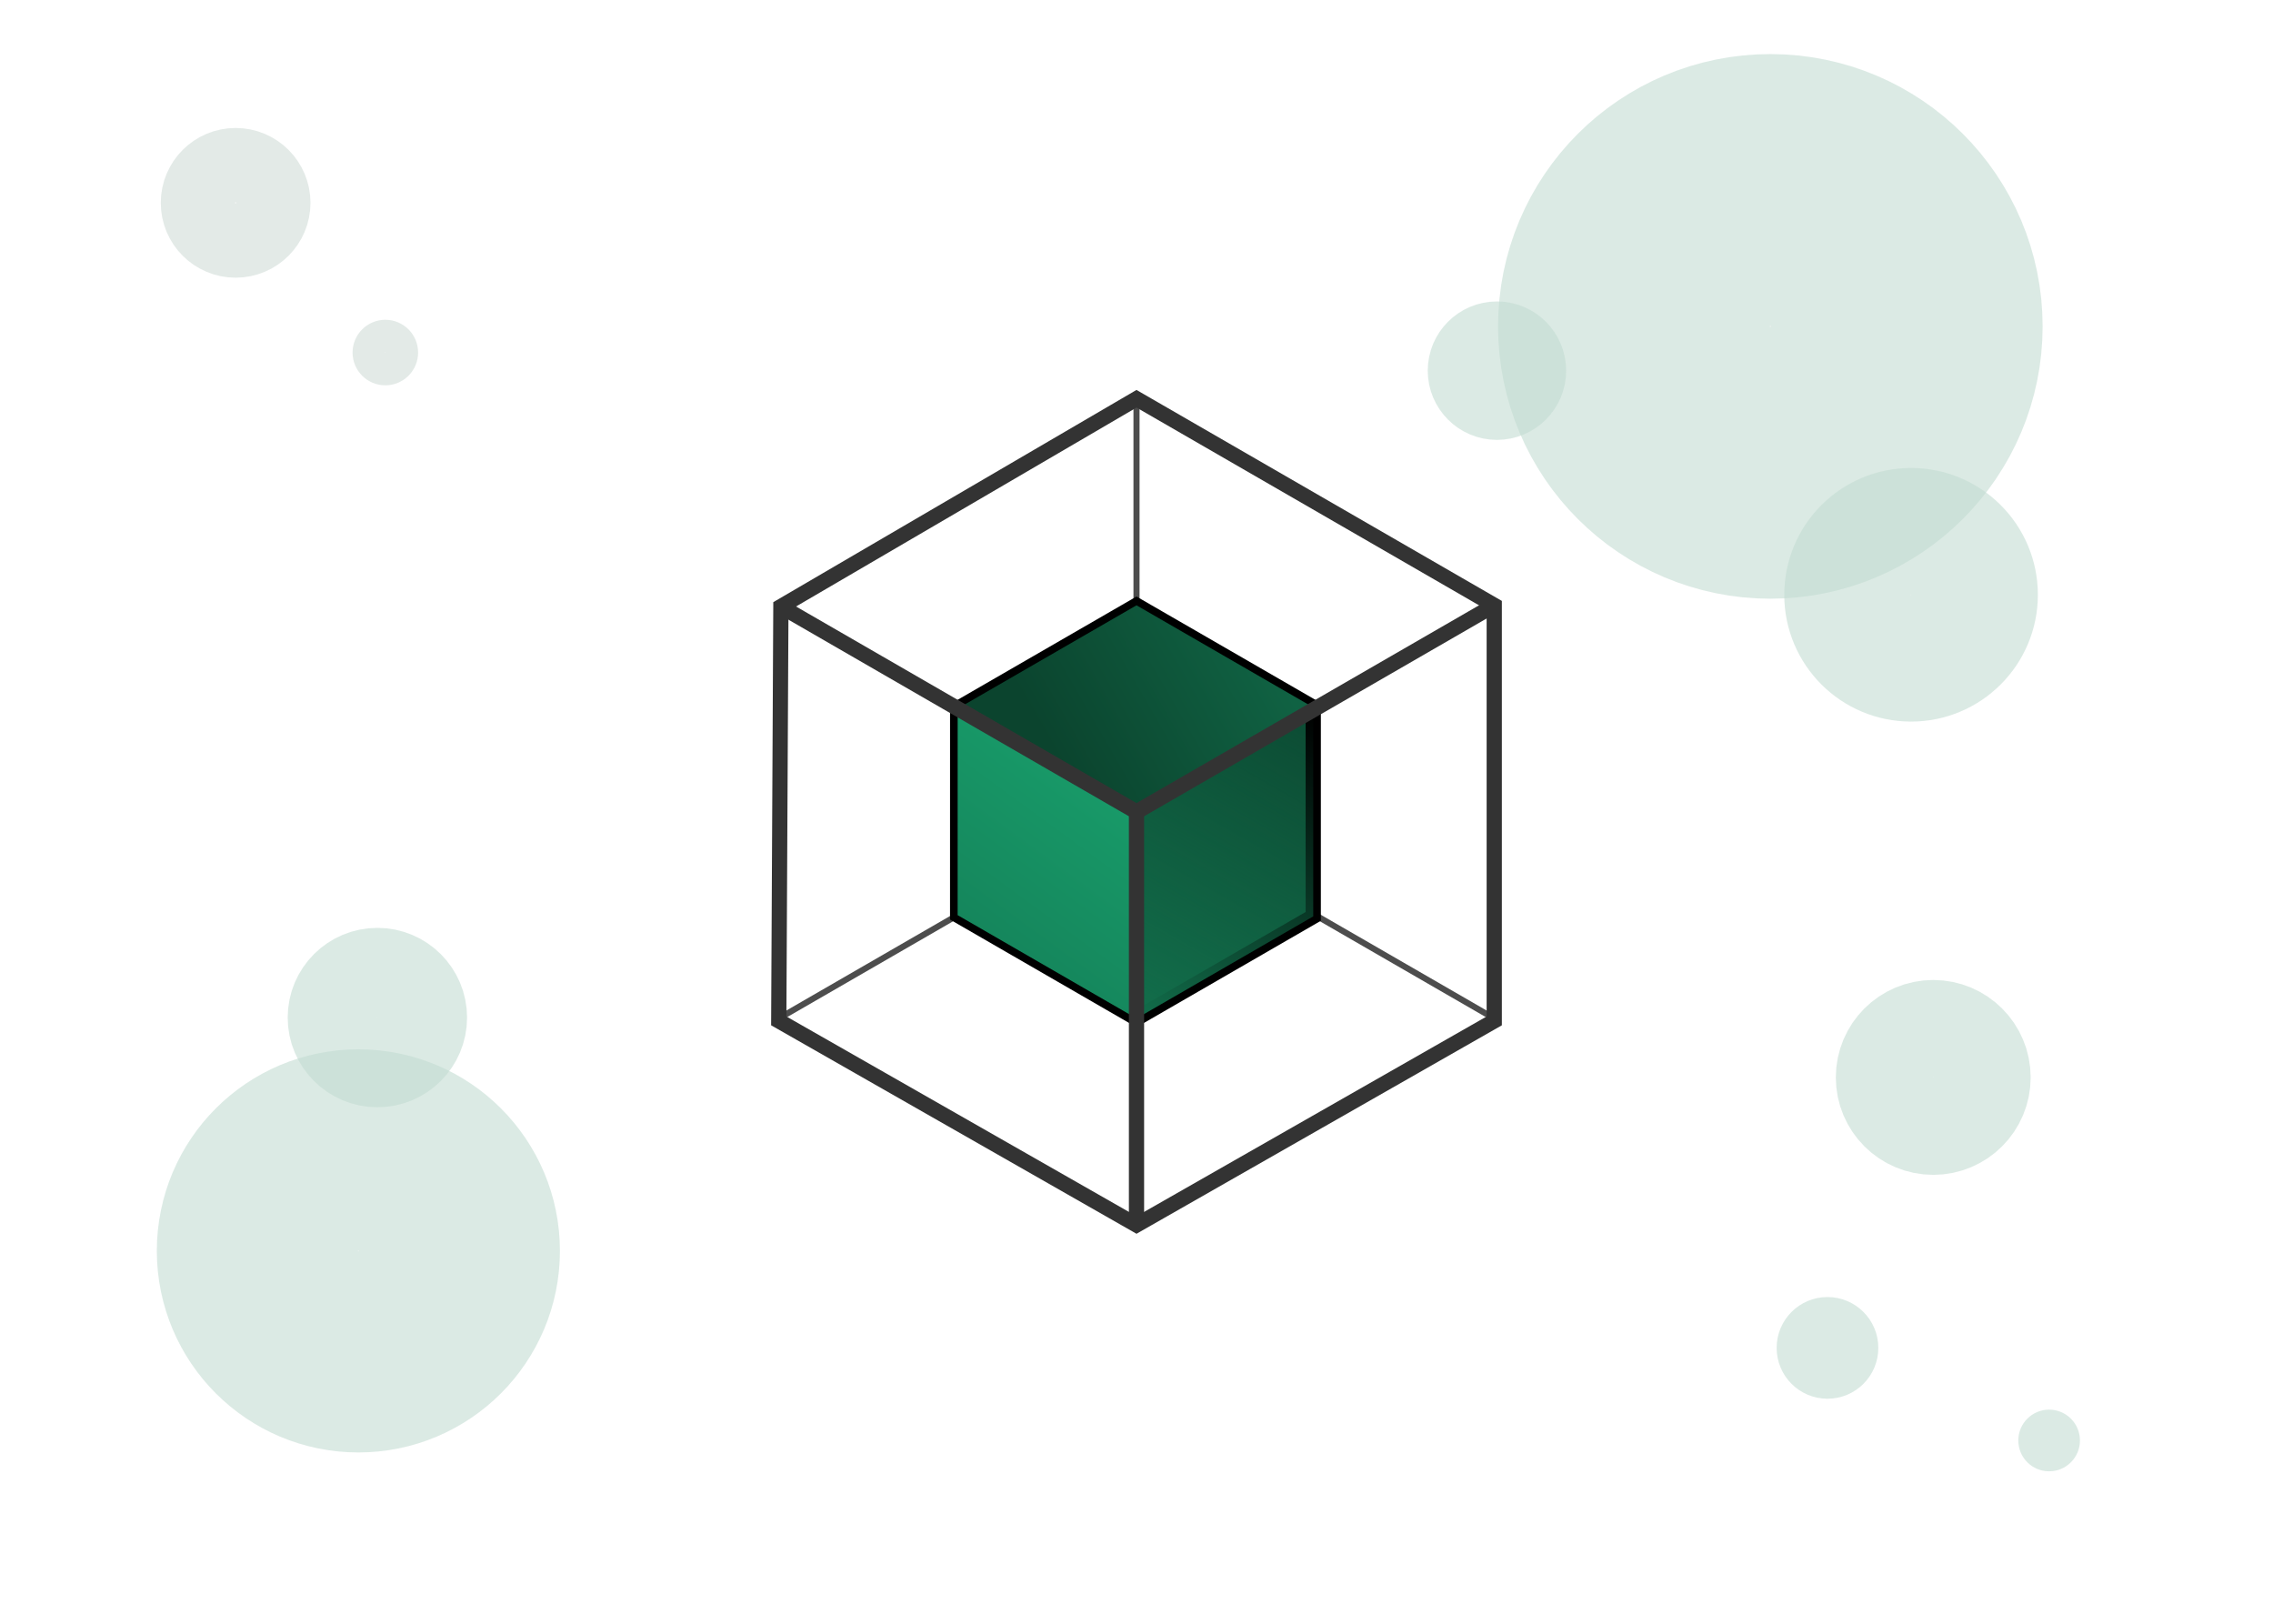
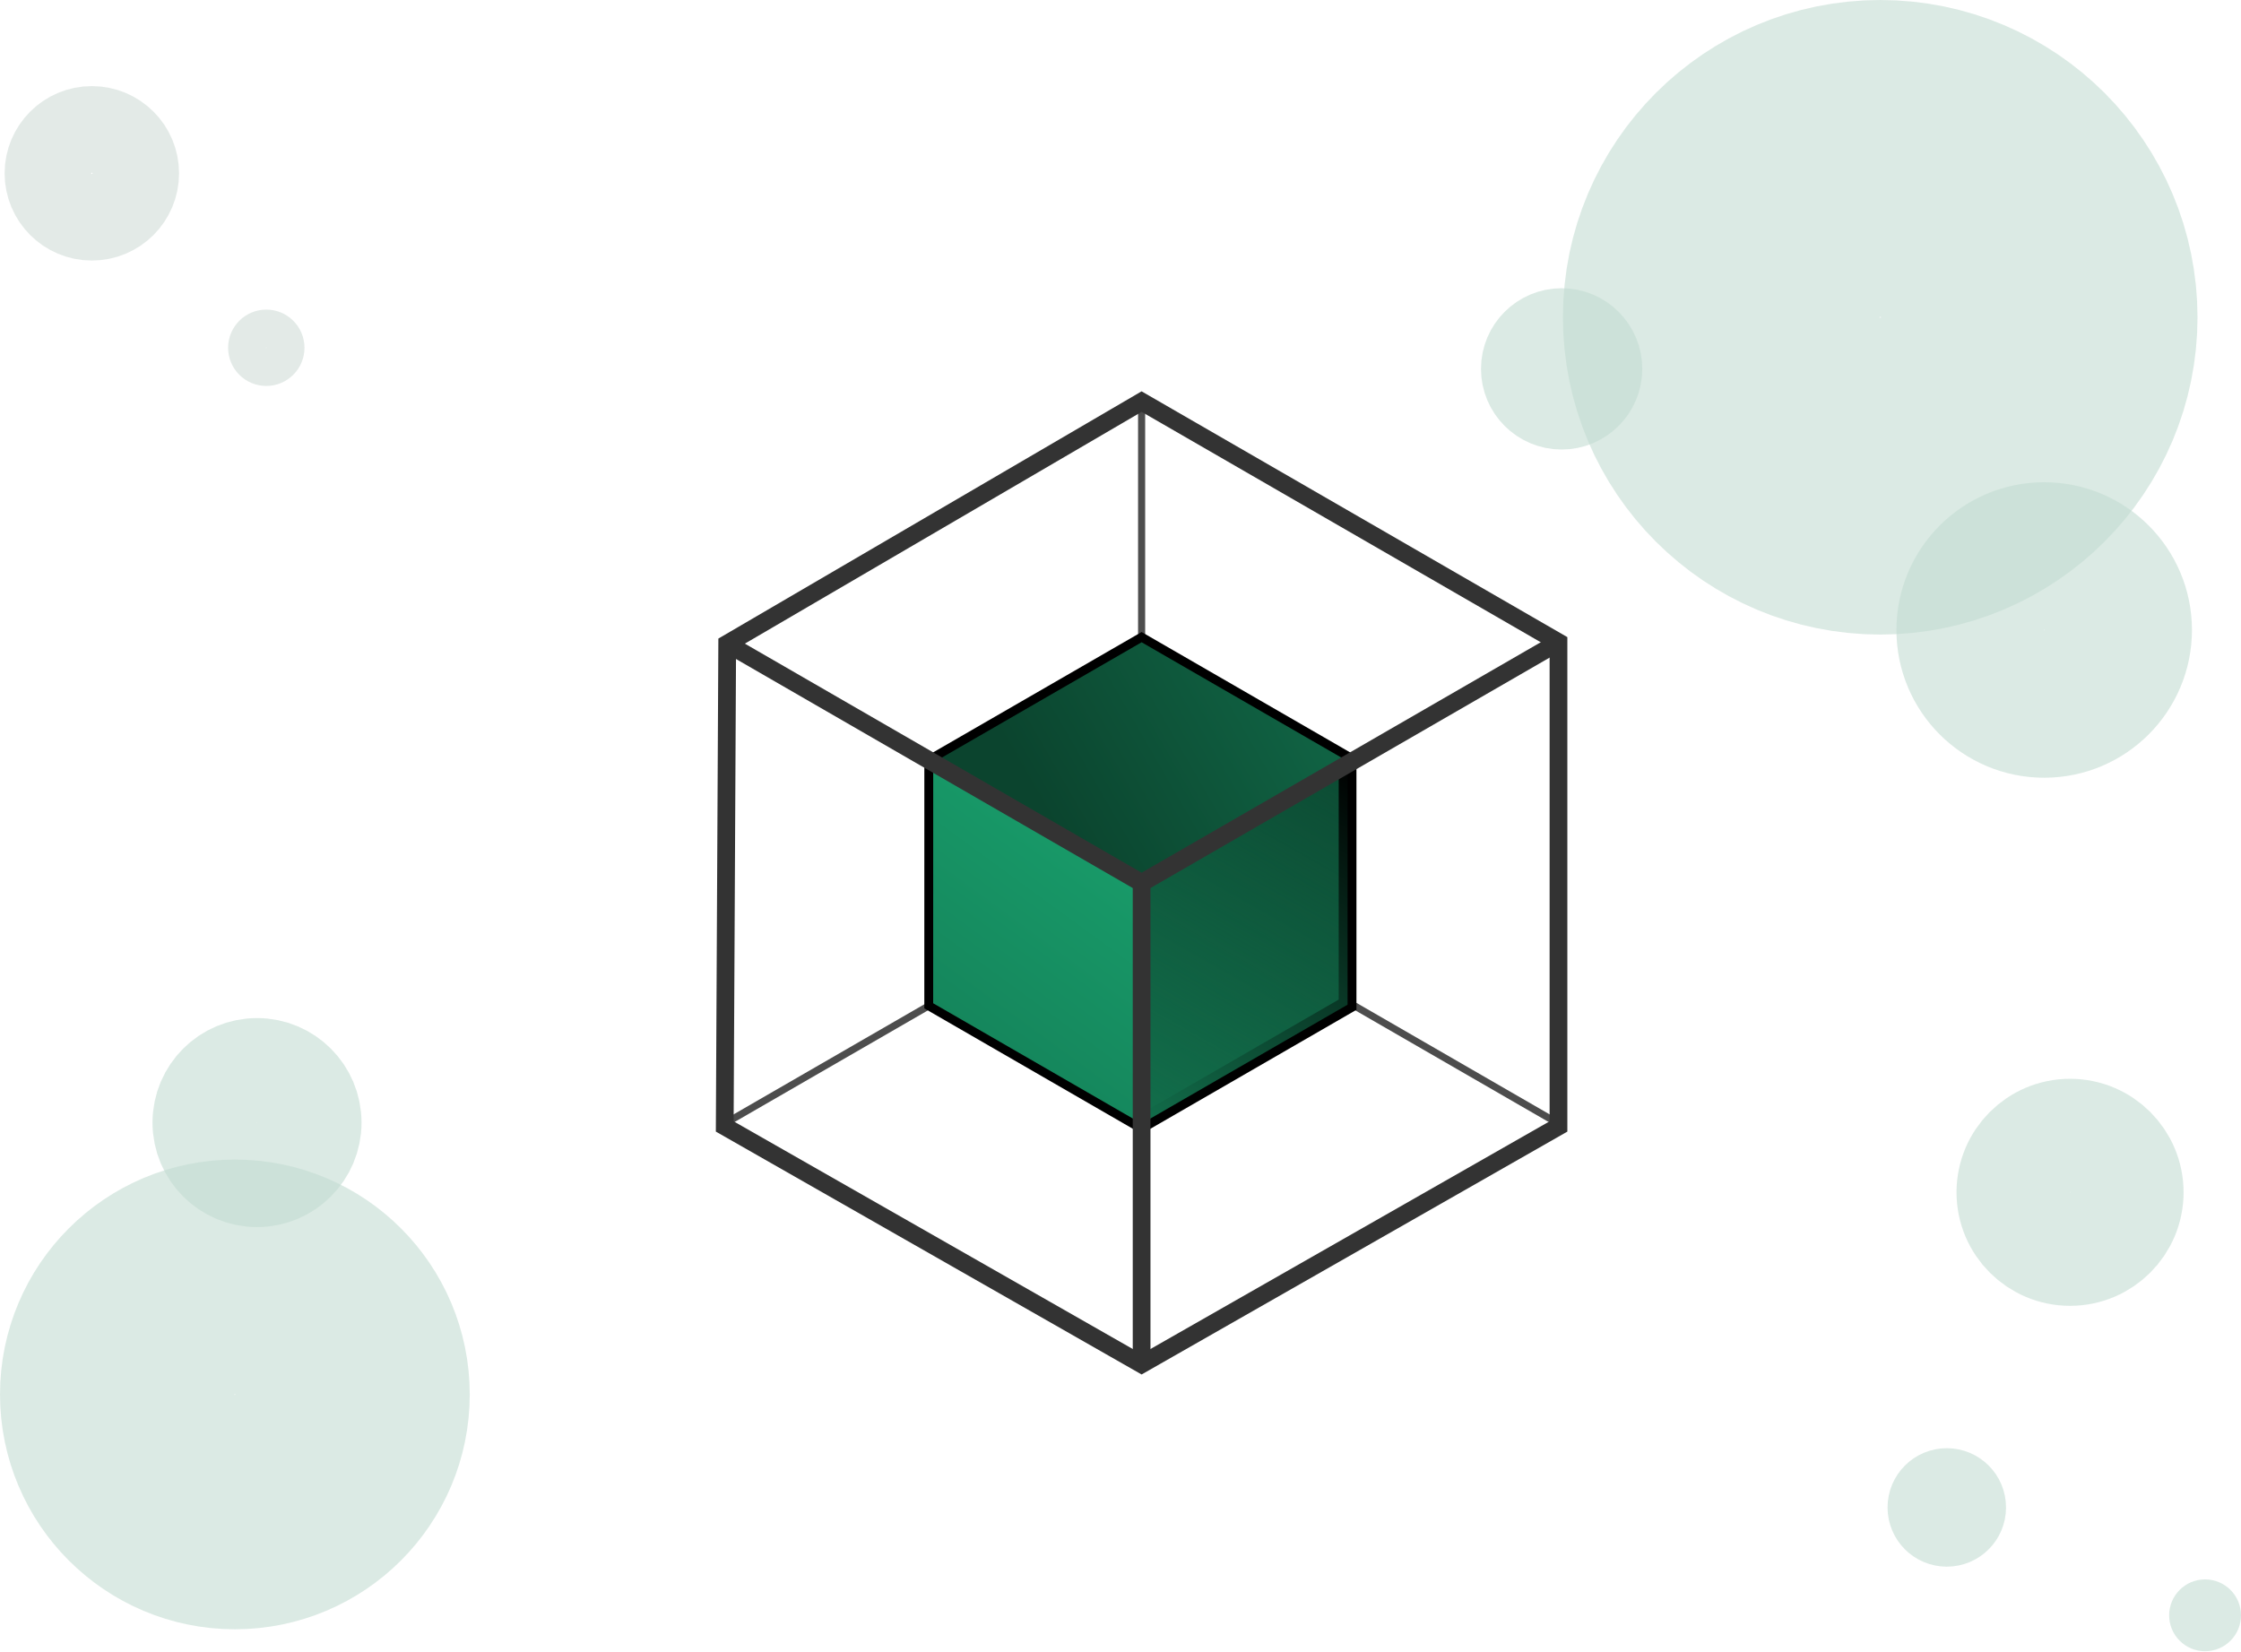
- <svg xmlns="http://www.w3.org/2000/svg" xmlns:xlink="http://www.w3.org/1999/xlink" width="197.556mm" height="141.111mm" viewBox="0 0 700 500" id="svg2" version="1.1">
-   <defs id="defs4">
+ <svg xmlns="http://www.w3.org/2000/svg" xmlns:xlink="http://www.w3.org/1999/xlink" width="167.149mm" height="123.167mm" viewBox="0 0 167.149 123.167" version="1.1" id="svg976">
+   <defs id="defs970">
+     <linearGradient gradientTransform="matrix(0.2822222,0,0,0.2822222,-337.0306,13.88418)" xlink:href="#linearGradient65595" id="linearGradient65589" x1="1088.82" y1="99.471" x2="1151.203" y2="63.454" gradientUnits="userSpaceOnUse" />
    <linearGradient id="linearGradient65595">
      <stop style="stop-color:#0b442e;stop-opacity:1" offset="0" id="stop65591" />
      <stop style="stop-color:#106243;stop-opacity:1" offset="1" id="stop65593" />
    </linearGradient>
+     <linearGradient gradientTransform="matrix(0.2822222,0,0,0.2822222,-337.0306,13.88418)" xlink:href="#linearGradient65507" id="linearGradient65509" x1="1056.303" y1="144.756" x2="1102.808" y2="81.144" gradientUnits="userSpaceOnUse" />
+     <linearGradient id="linearGradient65507">
+       <stop style="stop-color:#15865c;stop-opacity:1" offset="0" id="stop65503" />
+       <stop style="stop-color:#19a16d;stop-opacity:1" offset="1" id="stop65505" />
+     </linearGradient>
+     <linearGradient gradientTransform="matrix(0.2822222,0,0,0.2822222,-337.0306,13.88418)" xlink:href="#linearGradient65581" id="linearGradient65575" x1="1111.391" y1="176.56" x2="1165.82" y2="80.77" gradientUnits="userSpaceOnUse" />
    <linearGradient id="linearGradient65581">
      <stop style="stop-color:#126e4b;stop-opacity:1;" offset="0" id="stop65577" />
      <stop style="stop-color:#126e4b;stop-opacity:0;" offset="1" id="stop65579" />
    </linearGradient>
-     <linearGradient id="linearGradient65507">
-       <stop style="stop-color:#15865c;stop-opacity:1" offset="0" id="stop65503" />
-       <stop style="stop-color:#19a16d;stop-opacity:1" offset="1" id="stop65505" />
-     </linearGradient>
-     <linearGradient id="linearGradient5390">
-       <stop id="stop5386" offset="0" style="stop-color:#4c98ff;stop-opacity:1" />
-       <stop id="stop5388" offset="1" style="stop-color:#14559b;stop-opacity:1" />
-     </linearGradient>
-     <clipPath id="clipPath5452" clipPathUnits="userSpaceOnUse">
-       <rect transform="rotate(30)" y="-45.135" x="-3.335" height="211.667" width="476.25" id="rect5454" style="opacity:1;fill:url(#linearGradient5456);fill-opacity:1;stroke:none;stroke-width:1.96;stroke-linecap:round;stroke-linejoin:round;stroke-miterlimit:39.3;stroke-dasharray:none;stroke-opacity:1" />
-     </clipPath>
-     <linearGradient y2="166.976" x2="236.613" y1="-43.179" x1="236.613" gradientTransform="matrix(1.004106,0,0,1.009286,0.01369393,-1.546381)" gradientUnits="userSpaceOnUse" id="linearGradient5456" xlink:href="#linearGradient5390" />
-     <clipPath id="clipPath5458" clipPathUnits="userSpaceOnUse">
-       <rect transform="rotate(30)" y="-45.135" x="-3.335" height="211.667" width="476.25" id="rect5460" style="opacity:1;fill:url(#linearGradient5456);fill-opacity:1;stroke:none;stroke-width:1.96;stroke-linecap:round;stroke-linejoin:round;stroke-miterlimit:39.3;stroke-dasharray:none;stroke-opacity:1" />
-     </clipPath>
-     <clipPath id="clipPath5464" clipPathUnits="userSpaceOnUse">
-       <rect transform="rotate(30)" y="-45.135" x="-3.335" height="211.667" width="476.25" id="rect5466" style="opacity:1;fill:url(#linearGradient5456);fill-opacity:1;stroke:none;stroke-width:1.96;stroke-linecap:round;stroke-linejoin:round;stroke-miterlimit:39.3;stroke-dasharray:none;stroke-opacity:1" />
-     </clipPath>
-     <clipPath id="clipPath5470" clipPathUnits="userSpaceOnUse">
-       <rect transform="rotate(30)" y="-45.135" x="-3.335" height="211.667" width="476.25" id="rect5472" style="opacity:1;fill:url(#linearGradient5456);fill-opacity:1;stroke:none;stroke-width:1.96;stroke-linecap:round;stroke-linejoin:round;stroke-miterlimit:39.3;stroke-dasharray:none;stroke-opacity:1" />
-     </clipPath>
-     <clipPath id="clipPath5476" clipPathUnits="userSpaceOnUse">
-       <rect transform="rotate(30)" y="-45.135" x="-3.335" height="211.667" width="476.25" id="rect5478" style="opacity:1;fill:url(#linearGradient5456);fill-opacity:1;stroke:none;stroke-width:1.96;stroke-linecap:round;stroke-linejoin:round;stroke-miterlimit:39.3;stroke-dasharray:none;stroke-opacity:1" />
-     </clipPath>
-     <clipPath id="clipPath5482" clipPathUnits="userSpaceOnUse">
-       <rect transform="rotate(30)" y="-45.135" x="-3.335" height="211.667" width="476.25" id="rect5484" style="opacity:1;fill:url(#linearGradient5456);fill-opacity:1;stroke:none;stroke-width:1.96;stroke-linecap:round;stroke-linejoin:round;stroke-miterlimit:39.3;stroke-dasharray:none;stroke-opacity:1" />
-     </clipPath>
-     <linearGradient id="linearGradient2795">
-       <stop style="stop-color:#b8b8b8;stop-opacity:0.498;" offset="0" id="stop2797" />
-       <stop style="stop-color:#7f7f7f;stop-opacity:0;" offset="1" id="stop2799" />
-     </linearGradient>
-     <linearGradient id="linearGradient2787">
-       <stop style="stop-color:#7f7f7f;stop-opacity:0.5;" offset="0" id="stop2789" />
-       <stop style="stop-color:#7f7f7f;stop-opacity:0;" offset="1" id="stop2791" />
-     </linearGradient>
-     <linearGradient id="linearGradient3676">
-       <stop style="stop-color:#b2b2b2;stop-opacity:0.5;" offset="0" id="stop3678" />
-       <stop style="stop-color:#b3b3b3;stop-opacity:0;" offset="1" id="stop3680" />
-     </linearGradient>
-     <linearGradient id="linearGradient3236">
-       <stop style="stop-color:#f4f4f4;stop-opacity:1" offset="0" id="stop3244" />
-       <stop style="stop-color:white;stop-opacity:1" offset="1" id="stop3240" />
-     </linearGradient>
-     <linearGradient id="linearGradient4671">
-       <stop style="stop-color:#ffd43b;stop-opacity:1;" offset="0" id="stop4673" />
-       <stop style="stop-color:#ffe873;stop-opacity:1" offset="1" id="stop4675" />
-     </linearGradient>
-     <linearGradient id="linearGradient4689">
-       <stop style="stop-color:#5a9fd4;stop-opacity:1;" offset="0" id="stop4691" />
-       <stop style="stop-color:#306998;stop-opacity:1;" offset="1" id="stop4693" />
-     </linearGradient>
-     <linearGradient x1="224.24" y1="144.757" x2="-65.309" y2="144.757" id="linearGradient2987" xlink:href="#linearGradient4671" gradientUnits="userSpaceOnUse" gradientTransform="translate(100.2702,99.61116)" />
-     <linearGradient x1="172.942" y1="77.476" x2="26.67" y2="76.313" id="linearGradient2990" xlink:href="#linearGradient4689" gradientUnits="userSpaceOnUse" gradientTransform="translate(100.2702,99.61116)" />
-     <linearGradient xlink:href="#linearGradient4671" id="linearGradient2255" gradientUnits="userSpaceOnUse" gradientTransform="matrix(0.562541,0,0,0.567972,-11.5974,-7.60954)" x1="224.24" y1="144.757" x2="-65.309" y2="144.757" />
-     <linearGradient xlink:href="#linearGradient4689" id="linearGradient2258" gradientUnits="userSpaceOnUse" gradientTransform="matrix(0.562541,0,0,0.567972,-11.5974,-7.60954)" x1="172.942" y1="76.176" x2="26.67" y2="76.313" />
-     <radialGradient xlink:href="#linearGradient2795" id="radialGradient2801" cx="61.519" cy="132.286" fx="61.519" fy="132.286" r="29.037" gradientTransform="matrix(1,0,0,0.177966,0,108.7434)" gradientUnits="userSpaceOnUse" />
-     <clipPath clipPathUnits="userSpaceOnUse" id="clipPath7776">
-       <circle style="opacity:1;fill:#333333;fill-opacity:1;stroke:none;stroke-width:2;stroke-linecap:round;stroke-linejoin:round;stroke-miterlimit:1;stroke-dasharray:none;stroke-dashoffset:0;stroke-opacity:1" id="circle7778" cx="353.546" cy="-126.911" r="145.31" transform="rotate(60)" />
-     </clipPath>
-     <clipPath clipPathUnits="userSpaceOnUse" id="clipPath7780">
-       <circle style="opacity:1;fill:#333333;fill-opacity:1;stroke:none;stroke-width:2;stroke-linecap:round;stroke-linejoin:round;stroke-miterlimit:1;stroke-dasharray:none;stroke-dashoffset:0;stroke-opacity:1" id="circle7782" cx="-66.865" cy="369.635" r="145.31" transform="rotate(-60)" />
-     </clipPath>
-     <linearGradient id="linearGradient5468">
-       <stop id="stop5470" offset="0" style="stop-color:#177753;stop-opacity:1" />
-       <stop id="stop5472" offset="1" style="stop-color:#092e20;stop-opacity:1" />
-     </linearGradient>
-     <clipPath clipPathUnits="userSpaceOnUse" id="clipPath5135">
-       <rect style="opacity:1;fill:#949494;fill-opacity:1;stroke:none;stroke-width:4.162;stroke-linecap:round;stroke-linejoin:round;stroke-miterlimit:4;stroke-dasharray:none;stroke-opacity:1" id="rect5137" width="504.563" height="221.065" x="937.719" y="-36.741" />
-     </clipPath>
-     <clipPath clipPathUnits="userSpaceOnUse" id="clipPath5578">
-       <rect style="opacity:1;fill:url(#radialGradient5582);fill-opacity:1;stroke:none;stroke-width:4.162;stroke-linecap:round;stroke-linejoin:round;stroke-miterlimit:4;stroke-dasharray:none;stroke-opacity:1" id="rect5580" width="1200" height="630" x="-2061.347" y="867.061" transform="rotate(-45)" />
-     </clipPath>
-     <radialGradient xlink:href="#linearGradient5468" id="radialGradient5582" gradientUnits="userSpaceOnUse" gradientTransform="matrix(0,-0.7142858,1.315476,-2.0960848e-5,-2221.368,1360.13)" cx="262.857" cy="617.873" fx="262.857" fy="617.873" r="600" />
-     <clipPath clipPathUnits="userSpaceOnUse" id="clipPath5584">
-       <rect style="opacity:1;fill:url(#radialGradient5588);fill-opacity:1;stroke:none;stroke-width:4.162;stroke-linecap:round;stroke-linejoin:round;stroke-miterlimit:4;stroke-dasharray:none;stroke-opacity:1" id="rect5586" width="1200" height="630" x="-2061.347" y="867.061" transform="rotate(-45)" />
-     </clipPath>
-     <radialGradient xlink:href="#linearGradient5468" id="radialGradient5588" gradientUnits="userSpaceOnUse" gradientTransform="matrix(0,-0.7142858,1.315476,-2.0960848e-5,-2221.368,1360.13)" cx="262.857" cy="617.873" fx="262.857" fy="617.873" r="600" />
-     <clipPath clipPathUnits="userSpaceOnUse" id="clipPath5590">
-       <rect style="opacity:1;fill:url(#radialGradient5594);fill-opacity:1;stroke:none;stroke-width:4.162;stroke-linecap:round;stroke-linejoin:round;stroke-miterlimit:4;stroke-dasharray:none;stroke-opacity:1" id="rect5592" width="1200" height="630" x="-2061.347" y="867.061" transform="rotate(-45)" />
-     </clipPath>
-     <radialGradient xlink:href="#linearGradient5468" id="radialGradient5594" gradientUnits="userSpaceOnUse" gradientTransform="matrix(0,-0.7142858,1.315476,-2.0960848e-5,-2221.368,1360.13)" cx="262.857" cy="617.873" fx="262.857" fy="617.873" r="600" />
-     <clipPath clipPathUnits="userSpaceOnUse" id="clipPath5596">
-       <rect style="opacity:1;fill:url(#radialGradient5600);fill-opacity:1;stroke:none;stroke-width:4.162;stroke-linecap:round;stroke-linejoin:round;stroke-miterlimit:4;stroke-dasharray:none;stroke-opacity:1" id="rect5598" width="1200" height="630" x="-2061.347" y="867.061" transform="rotate(-45)" />
-     </clipPath>
-     <radialGradient xlink:href="#linearGradient5468" id="radialGradient5600" gradientUnits="userSpaceOnUse" gradientTransform="matrix(0,-0.7142858,1.315476,-2.0960848e-5,-2221.368,1360.13)" cx="262.857" cy="617.873" fx="262.857" fy="617.873" r="600" />
-     <clipPath clipPathUnits="userSpaceOnUse" id="clipPath5602">
-       <rect style="opacity:1;fill:url(#radialGradient5606);fill-opacity:1;stroke:none;stroke-width:4.162;stroke-linecap:round;stroke-linejoin:round;stroke-miterlimit:4;stroke-dasharray:none;stroke-opacity:1" id="rect5604" width="1200" height="630" x="-2061.347" y="867.061" transform="rotate(-45)" />
-     </clipPath>
-     <radialGradient xlink:href="#linearGradient5468" id="radialGradient5606" gradientUnits="userSpaceOnUse" gradientTransform="matrix(0,-0.7142858,1.315476,-2.0960848e-5,-2221.368,1360.13)" cx="262.857" cy="617.873" fx="262.857" fy="617.873" r="600" />
-     <clipPath clipPathUnits="userSpaceOnUse" id="clipPath5608">
-       <rect style="opacity:1;fill:url(#radialGradient5612);fill-opacity:1;stroke:none;stroke-width:4.162;stroke-linecap:round;stroke-linejoin:round;stroke-miterlimit:4;stroke-dasharray:none;stroke-opacity:1" id="rect5610" width="1200" height="630" x="-2061.347" y="867.061" transform="rotate(-45)" />
-     </clipPath>
-     <radialGradient xlink:href="#linearGradient5468" id="radialGradient5612" gradientUnits="userSpaceOnUse" gradientTransform="matrix(0,-0.7142858,1.315476,-2.0960848e-5,-2221.368,1360.13)" cx="262.857" cy="617.873" fx="262.857" fy="617.873" r="600" />
-     <clipPath clipPathUnits="userSpaceOnUse" id="clipPath65477">
-       <rect style="opacity:0.763;fill:#f9f9f9;fill-opacity:0.173;stroke:none;stroke-width:185.711;stroke-opacity:0.173" id="rect65479" width="700" height="500" x="761.388" y="-137.05" />
-     </clipPath>
-     <clipPath clipPathUnits="userSpaceOnUse" id="clipPath65481">
-       <rect style="opacity:0.763;fill:#f9f9f9;fill-opacity:0.173;stroke:none;stroke-width:185.711;stroke-opacity:0.173" id="rect65483" width="700" height="500" x="761.388" y="-137.05" />
-     </clipPath>
-     <clipPath clipPathUnits="userSpaceOnUse" id="clipPath65487">
-       <rect style="opacity:0.763;fill:#f9f9f9;fill-opacity:0.173;stroke:none;stroke-width:185.711;stroke-opacity:0.173" id="rect65489" width="700" height="500" x="761.388" y="-137.05" />
-     </clipPath>
-     <clipPath clipPathUnits="userSpaceOnUse" id="clipPath65491">
-       <rect style="opacity:0.763;fill:#f9f9f9;fill-opacity:0.173;stroke:none;stroke-width:185.711;stroke-opacity:0.173" id="rect65493" width="700" height="500" x="761.388" y="-137.05" />
-     </clipPath>
-     <clipPath clipPathUnits="userSpaceOnUse" id="clipPath65495">
-       <rect style="opacity:0.763;fill:#f9f9f9;fill-opacity:0.173;stroke:none;stroke-width:185.711;stroke-opacity:0.173" id="rect65497" width="700" height="500" x="761.388" y="-137.05" />
-     </clipPath>
-     <linearGradient xlink:href="#linearGradient65507" id="linearGradient65509" x1="1056.303" y1="144.756" x2="1102.808" y2="81.144" gradientUnits="userSpaceOnUse" />
-     <linearGradient xlink:href="#linearGradient65581" id="linearGradient65575" x1="1111.391" y1="176.56" x2="1165.82" y2="80.77" gradientUnits="userSpaceOnUse" />
-     <linearGradient xlink:href="#linearGradient65595" id="linearGradient65589" x1="1088.82" y1="99.471" x2="1151.203" y2="63.454" gradientUnits="userSpaceOnUse" />
  </defs>
-   <g id="layer2" transform="translate(-761.3882,137.0496)" />
-   <g id="layer1" transform="translate(-761.3882,137.0496)">
-     <g id="g65437">
-       <path style="fill:none;stroke:#4d4d4d;stroke-width:1.875;stroke-linecap:butt;stroke-linejoin:miter;stroke-opacity:1;stroke-miterlimit:4;stroke-dasharray:none" d="M 1111.388,-14.264 V 112.952" id="path65401" />
-       <path style="fill:none;stroke:#4d4d4d;stroke-width:1.875;stroke-linecap:butt;stroke-linejoin:miter;stroke-opacity:1;stroke-miterlimit:4;stroke-dasharray:none" d="m 1001.216,176.56 110.172,-63.608" id="path65403" />
-       <path style="fill:none;stroke:#4d4d4d;stroke-width:1.875;stroke-linecap:butt;stroke-linejoin:miter;stroke-opacity:1;stroke-miterlimit:4;stroke-dasharray:none" d="M 1221.56,176.56 1111.388,112.952" id="path65405" />
-     </g>
-     <text id="text7817" y="260.211" x="-884.115" style="font-style:normal;font-weight:normal;font-size:40px;line-height:125%;font-family:sans-serif;letter-spacing:0px;word-spacing:0px;fill:#000000;fill-opacity:1;stroke:none;stroke-width:1px;stroke-linecap:butt;stroke-linejoin:miter;stroke-opacity:1" xml:space="preserve" />
-     <circle r="0" cy="-386.335" cx="-822.073" id="path6142-0" style="opacity:1;fill:#e06f69;fill-opacity:1;stroke:none;stroke-width:1.6;stroke-miterlimit:4;stroke-dasharray:none;stroke-opacity:1" />
-     <circle r="0" cy="-386.335" cx="-802.562" id="path6142-4-5" style="opacity:1;fill:#dbba35;fill-opacity:1;stroke:none;stroke-width:1.6;stroke-miterlimit:4;stroke-dasharray:none;stroke-opacity:1" />
-     <circle r="0" cy="-386.335" cx="-783.05" id="path6142-6-4" style="opacity:1;fill:#38d787;fill-opacity:1;stroke:none;stroke-width:1.6;stroke-miterlimit:4;stroke-dasharray:none;stroke-opacity:1" />
-     <path style="fill:#0c4b33;fill-opacity:1;stroke:#000000;stroke-width:4.688;stroke-linecap:butt;stroke-linejoin:miter;stroke-miterlimit:4;stroke-dasharray:none;stroke-opacity:1" d="m 1056.312,81.144 55.076,-31.799 54.432,31.426 v 64.365 l -54.429,31.425 -55.088,-31.804 z" id="path65421" />
-     <path style="fill:url(#linearGradient65575);fill-opacity:1;fill-rule:evenodd;stroke:none;stroke-width:1px;stroke-linecap:butt;stroke-linejoin:miter;stroke-opacity:1" d="m 1111.389,112.196 54.432,-31.426 v 64.365 l -54.429,31.425 z" id="path8291" />
-     <path style="fill:url(#linearGradient65509);fill-opacity:1;fill-rule:evenodd;stroke:none;stroke-width:1px;stroke-linecap:butt;stroke-linejoin:miter;stroke-opacity:1" d="m 1056.303,144.756 0.01,-63.612 55.078,31.053 v 64.364 z" id="path8289" />
-     <path style="fill:url(#linearGradient65589);fill-opacity:1;fill-rule:evenodd;stroke:none;stroke-width:1px;stroke-linecap:butt;stroke-linejoin:miter;stroke-opacity:1" d="m 1056.31,81.144 55.078,-31.799 54.432,31.426 -54.432,31.426 z" id="path8293" />
-     <g id="g65432">
-       <path style="fill:none;stroke:#333333;stroke-width:4.688;stroke-linecap:butt;stroke-linejoin:miter;stroke-opacity:1;stroke-miterlimit:4;stroke-dasharray:none" d="m 1111.388,-14.263 -109.517,63.985 -0.654,127.594 110.172,62.852 110.172,-62.852 V 49.344 Z" id="path65395" />
-       <path style="fill:none;stroke:#333333;stroke-width:4.688;stroke-linecap:butt;stroke-linejoin:miter;stroke-opacity:1;stroke-miterlimit:4;stroke-dasharray:none" d="m 1001.87,49.722 109.518,63.23 110.172,-63.608" id="path65397" />
-       <path style="fill:none;stroke:#333333;stroke-width:4.688;stroke-linecap:butt;stroke-linejoin:miter;stroke-opacity:1;stroke-miterlimit:4;stroke-dasharray:none" d="M 1111.388,112.952 V 240.168" id="path65399" />
-     </g>
-     <circle style="opacity:1;fill:none;fill-opacity:1;stroke:#0c4b33;stroke-width:22.891;stroke-miterlimit:4;stroke-dasharray:none;stroke-opacity:0.115" id="circle65457" cx="833.951" cy="-74.591" r="11.607" />
-     <circle style="opacity:1;fill:none;fill-opacity:1;stroke:#0c4b33;stroke-width:10.022;stroke-miterlimit:4;stroke-dasharray:none;stroke-opacity:0.115" id="circle65459" cx="880.056" cy="-28.486" r="5.081" />
-     <circle style="opacity:0.59;fill:#09462c;fill-opacity:0.114;stroke:#c3dcd2;stroke-width:84.055;stroke-miterlimit:4;stroke-dasharray:none;stroke-opacity:1" id="path44381" cx="1306.589" cy="-36.542" r="41.83" />
-     <circle style="opacity:0.59;fill:#09462c;fill-opacity:0.114;stroke:#c3dcd2;stroke-width:39.147;stroke-miterlimit:4;stroke-dasharray:none;stroke-opacity:1" id="circle44383" cx="1349.925" cy="46.098" r="19.481" />
-     <circle style="opacity:0.59;fill:#09462c;fill-opacity:0.114;stroke:#c3dcd2;stroke-width:21.369;stroke-miterlimit:4;stroke-dasharray:none;stroke-opacity:1" id="circle44385" cx="1222.398" cy="-22.909" r="10.634" />
-     <circle style="opacity:0.59;fill:#09462c;fill-opacity:0.114;stroke:#c3dcd2;stroke-width:27.688;stroke-miterlimit:4;stroke-dasharray:none;stroke-opacity:1" id="circle44387" cx="877.606" cy="176.292" r="13.779" />
-     <circle style="opacity:0.59;fill:#09462c;fill-opacity:0.114;stroke:#c3dcd2;stroke-width:62.221;stroke-miterlimit:4;stroke-dasharray:none;stroke-opacity:1" id="circle44389" cx="871.755" cy="248.136" r="30.964" />
-     <circle style="opacity:0.59;fill:#09462c;fill-opacity:0.114;stroke:#c3dcd2;stroke-width:15.696;stroke-miterlimit:4;stroke-dasharray:none;stroke-opacity:1" id="circle44391" cx="1324.186" cy="278.007" r="7.811" />
-     <circle style="opacity:0.59;fill:#09462c;fill-opacity:0.114;stroke:#c3dcd2;stroke-width:30.076;stroke-miterlimit:4;stroke-dasharray:none;stroke-opacity:1" id="circle44393" cx="1356.758" cy="194.721" r="14.967" />
-     <circle style="opacity:0.59;fill:#09462c;fill-opacity:0.114;stroke:#c3dcd2;stroke-width:9.52;stroke-miterlimit:4;stroke-dasharray:none;stroke-opacity:1" id="circle44395" cx="1392.443" cy="306.52" r="4.738" />
+   <g id="layer1" transform="translate(108.5211,20.09526)">
+     <path id="path65401" d="M -23.372,9.859 V 45.762" style="fill:none;stroke:#4d4d4d;stroke-width:0.529;stroke-linecap:butt;stroke-linejoin:miter;stroke-miterlimit:4;stroke-dasharray:none;stroke-opacity:1" />
+     <path id="path65403" d="M -54.465,63.713 -23.372,45.762" style="fill:none;stroke:#4d4d4d;stroke-width:0.529;stroke-linecap:butt;stroke-linejoin:miter;stroke-miterlimit:4;stroke-dasharray:none;stroke-opacity:1" />
+     <path id="path65405" d="M 7.721,63.713 -23.372,45.762" style="fill:none;stroke:#4d4d4d;stroke-width:0.529;stroke-linecap:butt;stroke-linejoin:miter;stroke-miterlimit:4;stroke-dasharray:none;stroke-opacity:1" />
+     <path style="fill:#0c4b33;fill-opacity:1;stroke:#000000;stroke-width:1.323;stroke-linecap:butt;stroke-linejoin:miter;stroke-miterlimit:4;stroke-dasharray:none;stroke-opacity:1" d="m -38.916,36.785 15.544,-8.974 15.362,8.869 v 18.165 l -15.361,8.869 -15.547,-8.976 z" id="path65421" />
+     <path style="fill:url(#linearGradient65575);fill-opacity:1;fill-rule:evenodd;stroke:none;stroke-width:0.282px;stroke-linecap:butt;stroke-linejoin:miter;stroke-opacity:1" d="M -23.372,45.549 -8.01,36.679 v 18.165 l -15.361,8.869 z" id="path8291" />
+     <path style="fill:url(#linearGradient65509);fill-opacity:1;fill-rule:evenodd;stroke:none;stroke-width:0.282px;stroke-linecap:butt;stroke-linejoin:miter;stroke-opacity:1" d="m -38.919,54.738 0.003,-17.953 15.544,8.764 v 18.165 z" id="path8289" />
+     <path style="fill:url(#linearGradient65589);fill-opacity:1;fill-rule:evenodd;stroke:none;stroke-width:0.282px;stroke-linecap:butt;stroke-linejoin:miter;stroke-opacity:1" d="m -38.916,36.785 15.544,-8.974 15.362,8.869 -15.362,8.869 z" id="path8293" />
+     <path id="path65395" d="M -23.372,9.859 -54.281,27.917 -54.465,63.927 -23.372,81.665 7.721,63.927 V 27.81 Z" style="fill:none;stroke:#333333;stroke-width:1.323;stroke-linecap:butt;stroke-linejoin:miter;stroke-miterlimit:4;stroke-dasharray:none;stroke-opacity:1" />
+     <path id="path65397" d="M -54.281,27.917 -23.372,45.762 7.721,27.81" style="fill:none;stroke:#333333;stroke-width:1.323;stroke-linecap:butt;stroke-linejoin:miter;stroke-miterlimit:4;stroke-dasharray:none;stroke-opacity:1" />
+     <path id="path65399" d="M -23.372,45.762 V 81.665" style="fill:none;stroke:#333333;stroke-width:1.323;stroke-linecap:butt;stroke-linejoin:miter;stroke-miterlimit:4;stroke-dasharray:none;stroke-opacity:1" />
+     <circle style="opacity:1;fill:none;fill-opacity:1;stroke:#0c4b33;stroke-width:6.46;stroke-miterlimit:4;stroke-dasharray:none;stroke-opacity:0.115" id="circle65457" cx="-101.671" cy="-7.167" r="3.276" />
+     <circle style="opacity:1;fill:none;fill-opacity:1;stroke:#0c4b33;stroke-width:2.828;stroke-miterlimit:4;stroke-dasharray:none;stroke-opacity:0.115" id="circle65459" cx="-88.659" cy="5.845" r="1.434" />
+     <circle style="opacity:0.59;fill:#09462c;fill-opacity:0.114;stroke:#c3dcd2;stroke-width:23.722;stroke-miterlimit:4;stroke-dasharray:none;stroke-opacity:1" id="path44381" cx="31.718" cy="3.571" r="11.805" />
+     <circle style="opacity:0.59;fill:#09462c;fill-opacity:0.114;stroke:#c3dcd2;stroke-width:11.048;stroke-miterlimit:4;stroke-dasharray:none;stroke-opacity:1" id="circle44383" cx="43.948" cy="26.894" r="5.498" />
+     <circle style="opacity:0.59;fill:#09462c;fill-opacity:0.114;stroke:#c3dcd2;stroke-width:6.031;stroke-miterlimit:4;stroke-dasharray:none;stroke-opacity:1" id="circle44385" cx="7.957" cy="7.419" r="3.001" />
+     <circle style="opacity:0.59;fill:#09462c;fill-opacity:0.114;stroke:#c3dcd2;stroke-width:7.814;stroke-miterlimit:4;stroke-dasharray:none;stroke-opacity:1" id="circle44387" cx="-89.351" cy="63.638" r="3.889" />
+     <circle style="opacity:0.59;fill:#09462c;fill-opacity:0.114;stroke:#c3dcd2;stroke-width:17.56;stroke-miterlimit:4;stroke-dasharray:none;stroke-opacity:1" id="circle44389" cx="-91.002" cy="83.914" r="8.739" />
+     <circle style="opacity:0.59;fill:#09462c;fill-opacity:0.114;stroke:#c3dcd2;stroke-width:4.43;stroke-miterlimit:4;stroke-dasharray:none;stroke-opacity:1" id="circle44391" cx="36.684" cy="92.344" r="2.204" />
+     <circle style="opacity:0.59;fill:#09462c;fill-opacity:0.114;stroke:#c3dcd2;stroke-width:8.488;stroke-miterlimit:4;stroke-dasharray:none;stroke-opacity:1" id="circle44393" cx="45.877" cy="68.839" r="4.224" />
+     <circle style="opacity:0.59;fill:#09462c;fill-opacity:0.114;stroke:#c3dcd2;stroke-width:2.687;stroke-miterlimit:4;stroke-dasharray:none;stroke-opacity:1" id="circle44395" cx="55.948" cy="100.391" r="1.337" />
  </g>
</svg>
